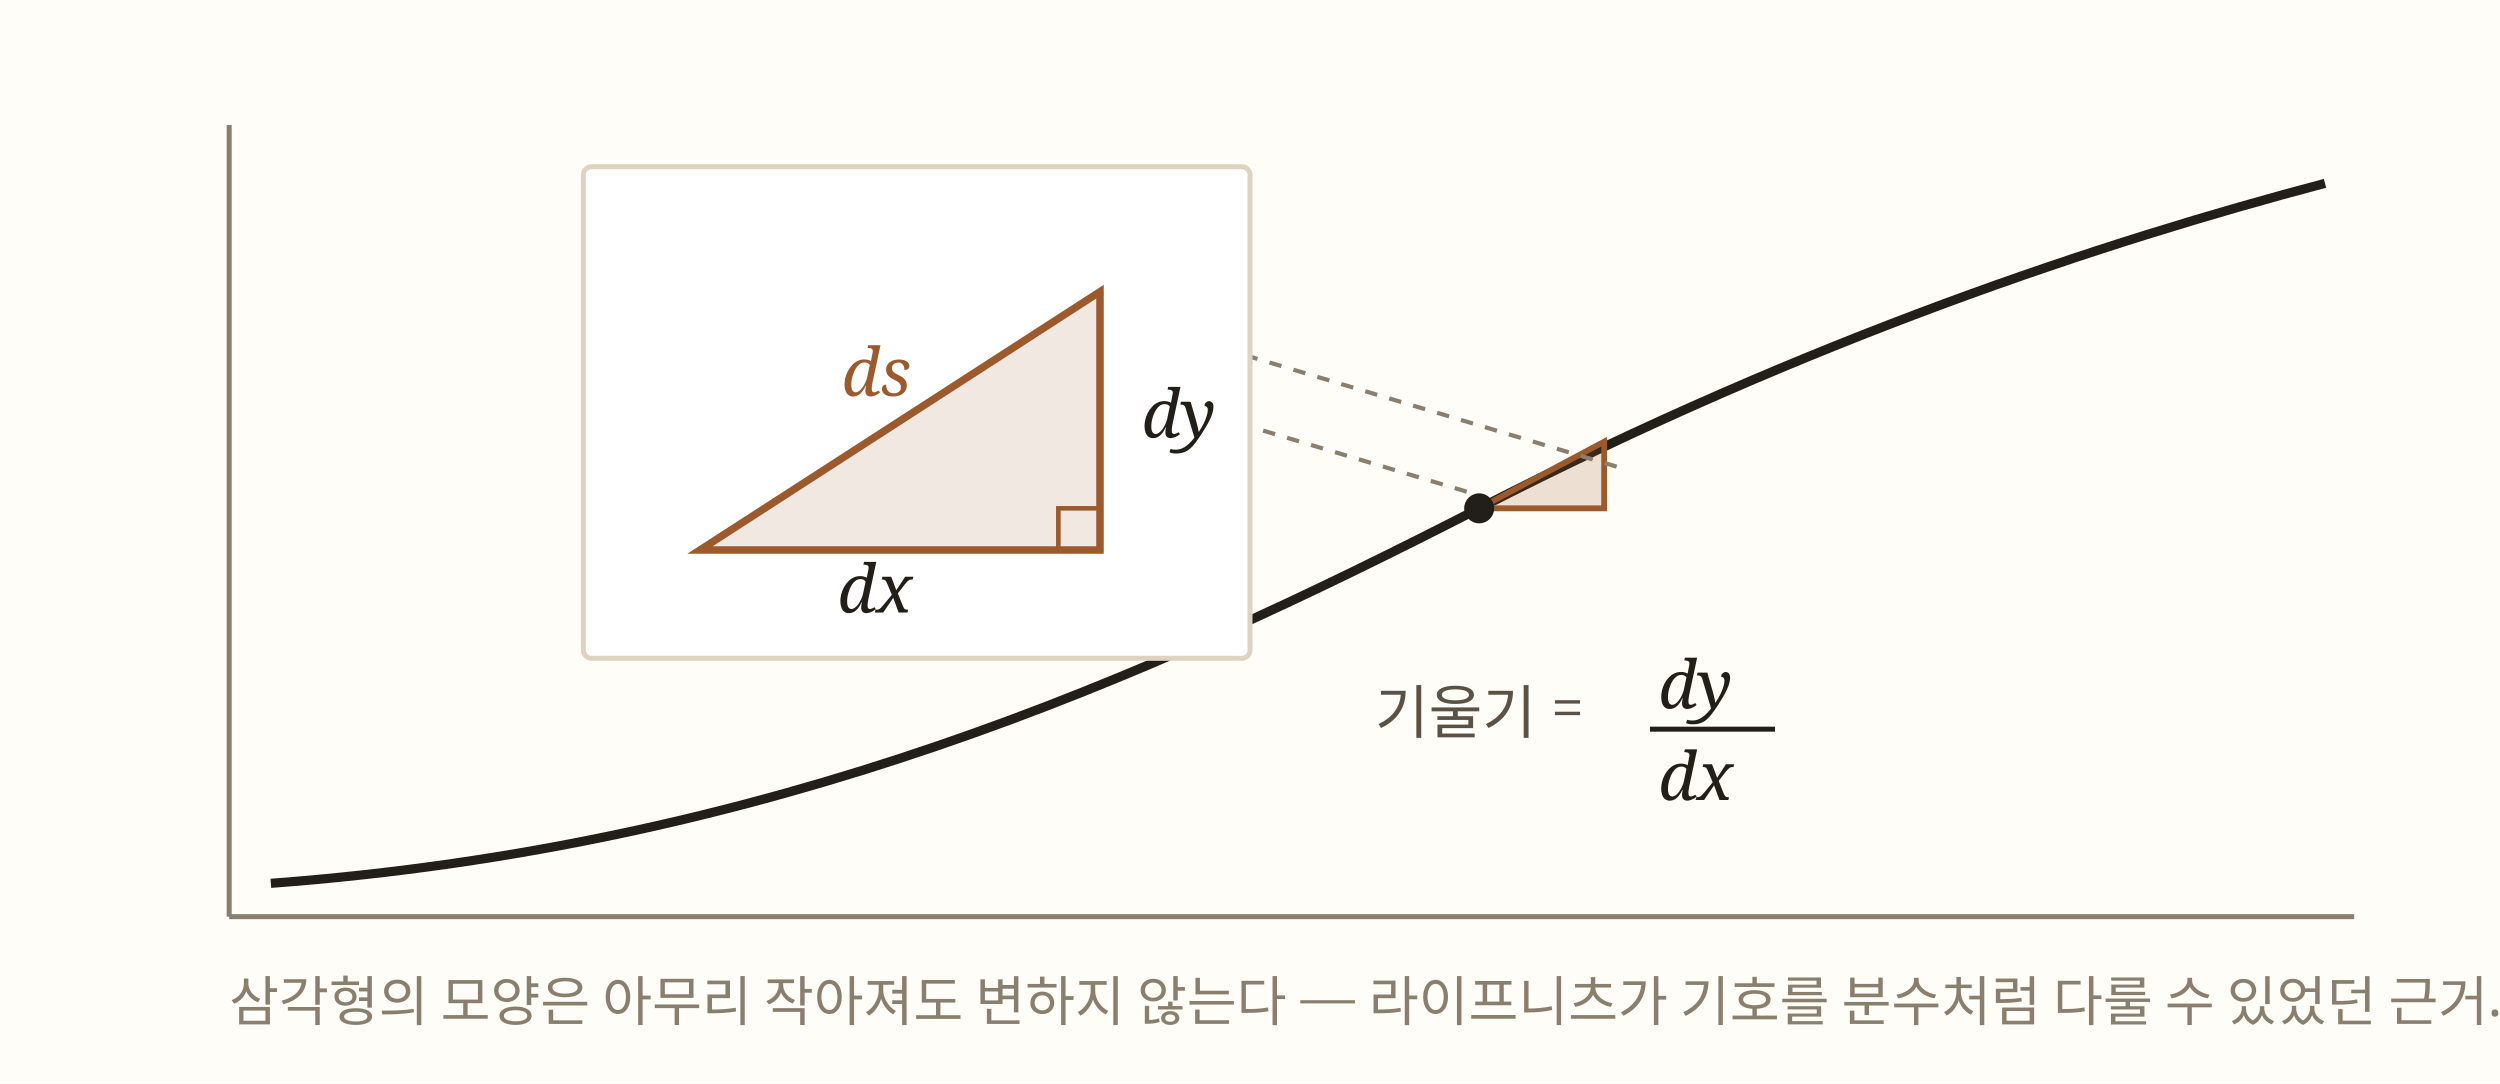
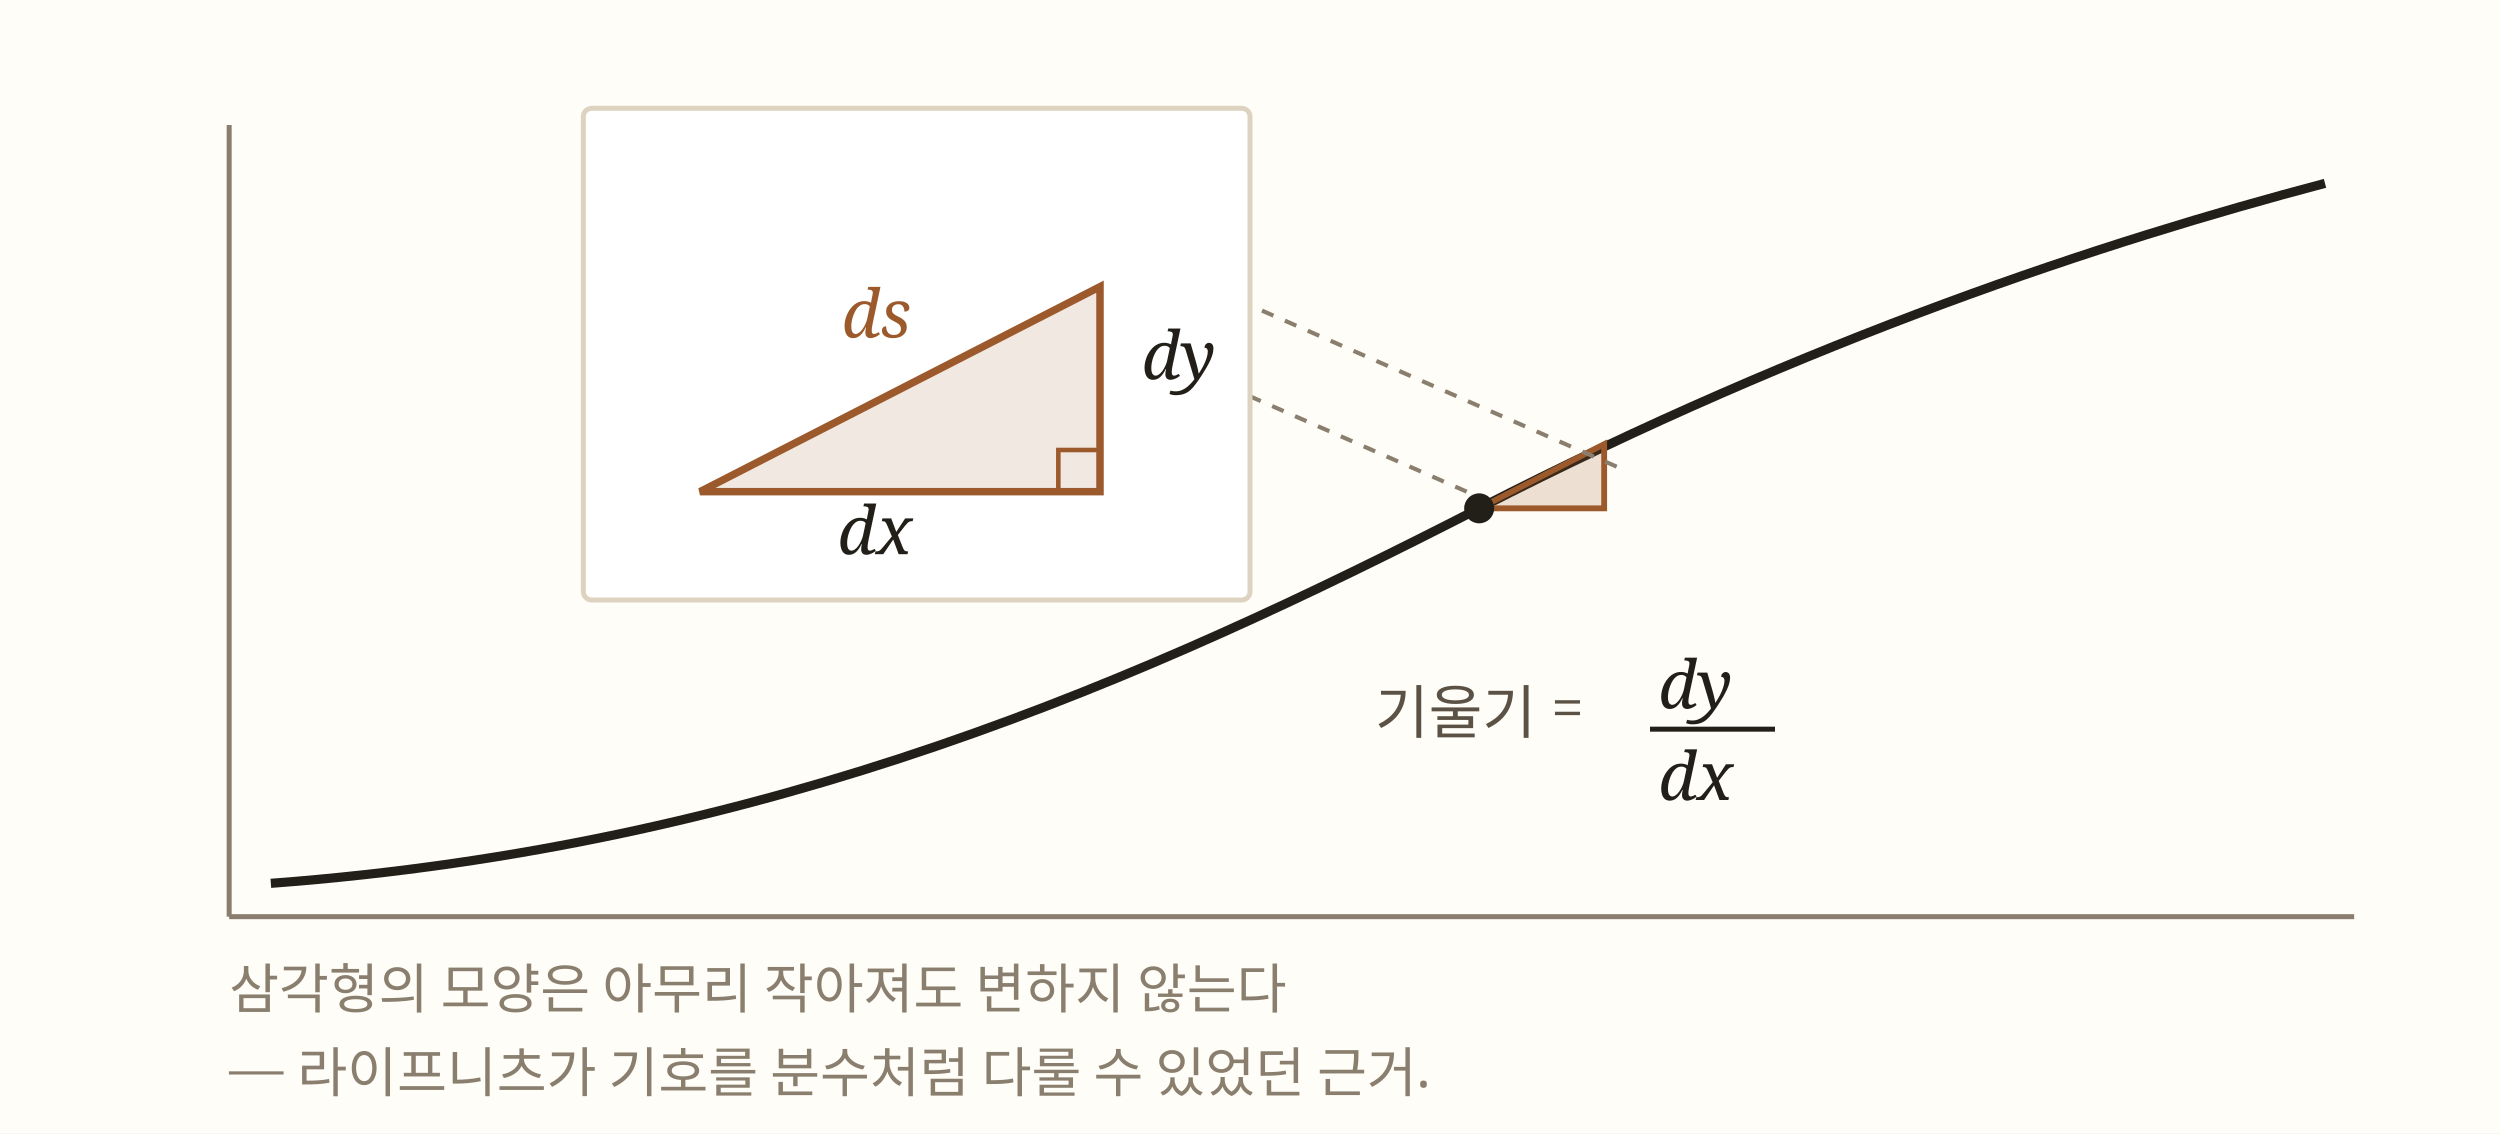
- <svg xmlns="http://www.w3.org/2000/svg" viewBox="0 0 600 260" role="img" aria-label="라이프니츠의 특성삼각형">
-   <rect width="600" height="260" fill="#FFFDF7" />
+ <svg xmlns="http://www.w3.org/2000/svg" viewBox="0 0 600 272" role="img" aria-label="라이프니츠의 특성삼각형">
+   <rect width="600" height="272" fill="#FFFDF7" />
  <line x1="55" y1="220" x2="565" y2="220" stroke="#8A7F6E" stroke-width="1.2" />
  <line x1="55" y1="220" x2="55" y2="30" stroke="#8A7F6E" stroke-width="1.2" />
  <path d="M65 212 C185 203 275 163 355 122 C435 81 505 58 558 44" fill="none" stroke="#221E18" stroke-width="2.2" />
-   <path d="M355 122 L385 122 L385 106 Z" fill="#9C5A2C" fill-opacity="0.18" stroke="#9C5A2C" stroke-width="1.4" />
+   <path d="M355 122 L385 122 L385 106.6 Z" fill="#9C5A2C" fill-opacity="0.18" stroke="#9C5A2C" stroke-width="1.4" />
  <circle cx="355" cy="122" r="3.6" fill="#221E18" />
-   <line x1="352" y1="118" x2="252" y2="88" stroke="#8A7F6E" stroke-width="1" stroke-dasharray="3 3" />
-   <line x1="388" y1="112" x2="288" y2="82" stroke="#8A7F6E" stroke-width="1" stroke-dasharray="3 3" />
-   <g transform="translate(140,40)">
+   <line x1="352" y1="118" x2="252" y2="74" stroke="#8A7F6E" stroke-width="1" stroke-dasharray="3 3" />
+   <line x1="388" y1="112" x2="288" y2="68" stroke="#8A7F6E" stroke-width="1" stroke-dasharray="3 3" />
+   <g transform="translate(140,26)">
    <rect x="0" y="0" width="160" height="118" fill="#FFFFFF" stroke="#DED3C0" stroke-width="1.2" rx="2" />
-     <path d="M28 92 L124 92 L124 30 Z" fill="#9C5A2C" fill-opacity="0.14" stroke="#9C5A2C" stroke-width="1.8" />
+     <path d="M28 92 L124 92 L124 42.8 Z" fill="#9C5A2C" fill-opacity="0.14" stroke="#9C5A2C" stroke-width="1.8" />
    <path d="M114 92 L114 82 L124 82" fill="none" stroke="#9C5A2C" stroke-width="1.1" />
    <text x="70" y="107" font-family="EB Garamond, Georgia, serif" font-style="italic" font-size="16" fill="#221E18" text-anchor="middle">dx</text>
    <text x="134" y="65" font-family="EB Garamond, Georgia, serif" font-style="italic" font-size="16" fill="#221E18">dy</text>
    <text x="62" y="55" font-family="EB Garamond, Georgia, serif" font-style="italic" font-size="16" fill="#9C5A2C">ds</text>
  </g>
  <text x="330" y="176" font-family="EB Garamond, Georgia, serif" font-size="14" fill="#5B5245">기울기 =</text>
  <text x="398" y="170" font-family="EB Garamond, Georgia, serif" font-style="italic" font-size="16" fill="#221E18">dy</text>
  <line x1="396" y1="175" x2="426" y2="175" stroke="#221E18" stroke-width="1.2" />
  <text x="398" y="192" font-family="EB Garamond, Georgia, serif" font-style="italic" font-size="16" fill="#221E18">dx</text>
-   <text x="55" y="245" font-family="EB Garamond, Georgia, serif" font-size="13" fill="#8A7F6E">
-     삼각형의 모양은 아무리 작아져도 변하지 않는다 — 라이프니츠가 기호를 분수처럼 다룰 수 있었던 근거.
-   </text>
+   <text x="55" y="242" font-family="EB Garamond, Georgia, serif" font-size="13" fill="#8A7F6E">삼각형의 모양은 아무리 작아져도 변하지 않는다</text>
+   <text x="55" y="261" font-family="EB Garamond, Georgia, serif" font-size="13" fill="#8A7F6E">— 라이프니츠가 기호를 분수처럼 다룰 수 있었던 근거.</text>
</svg>
